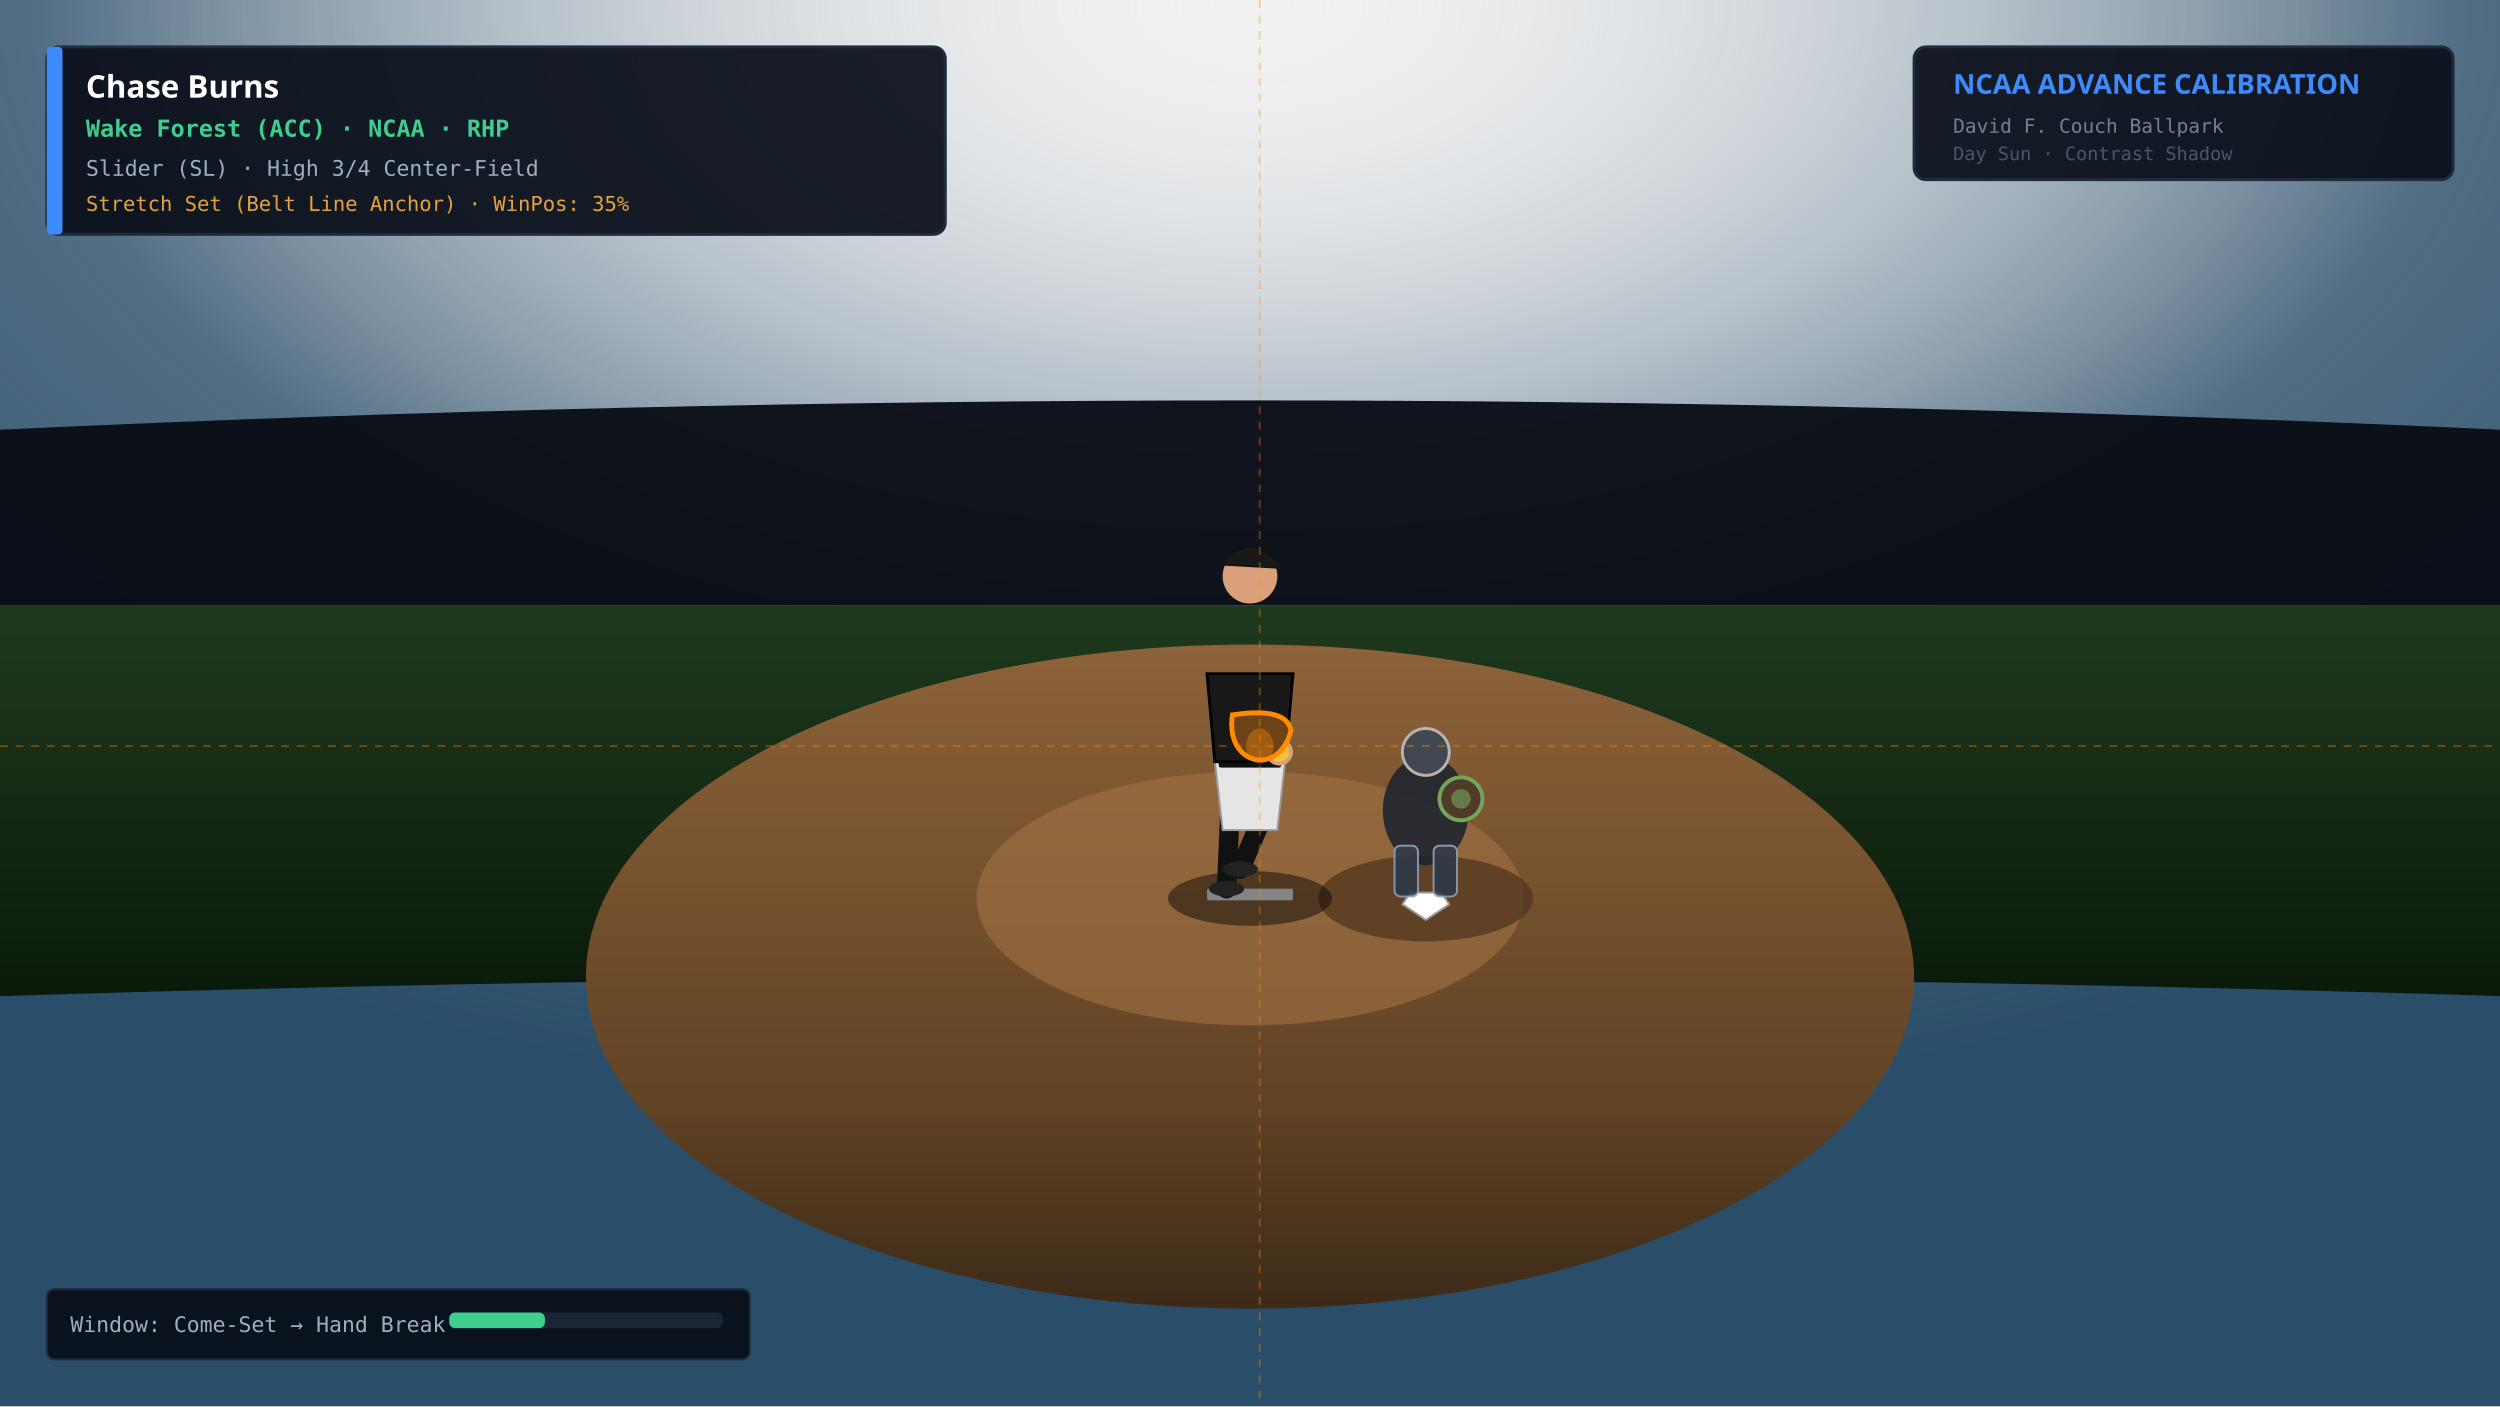
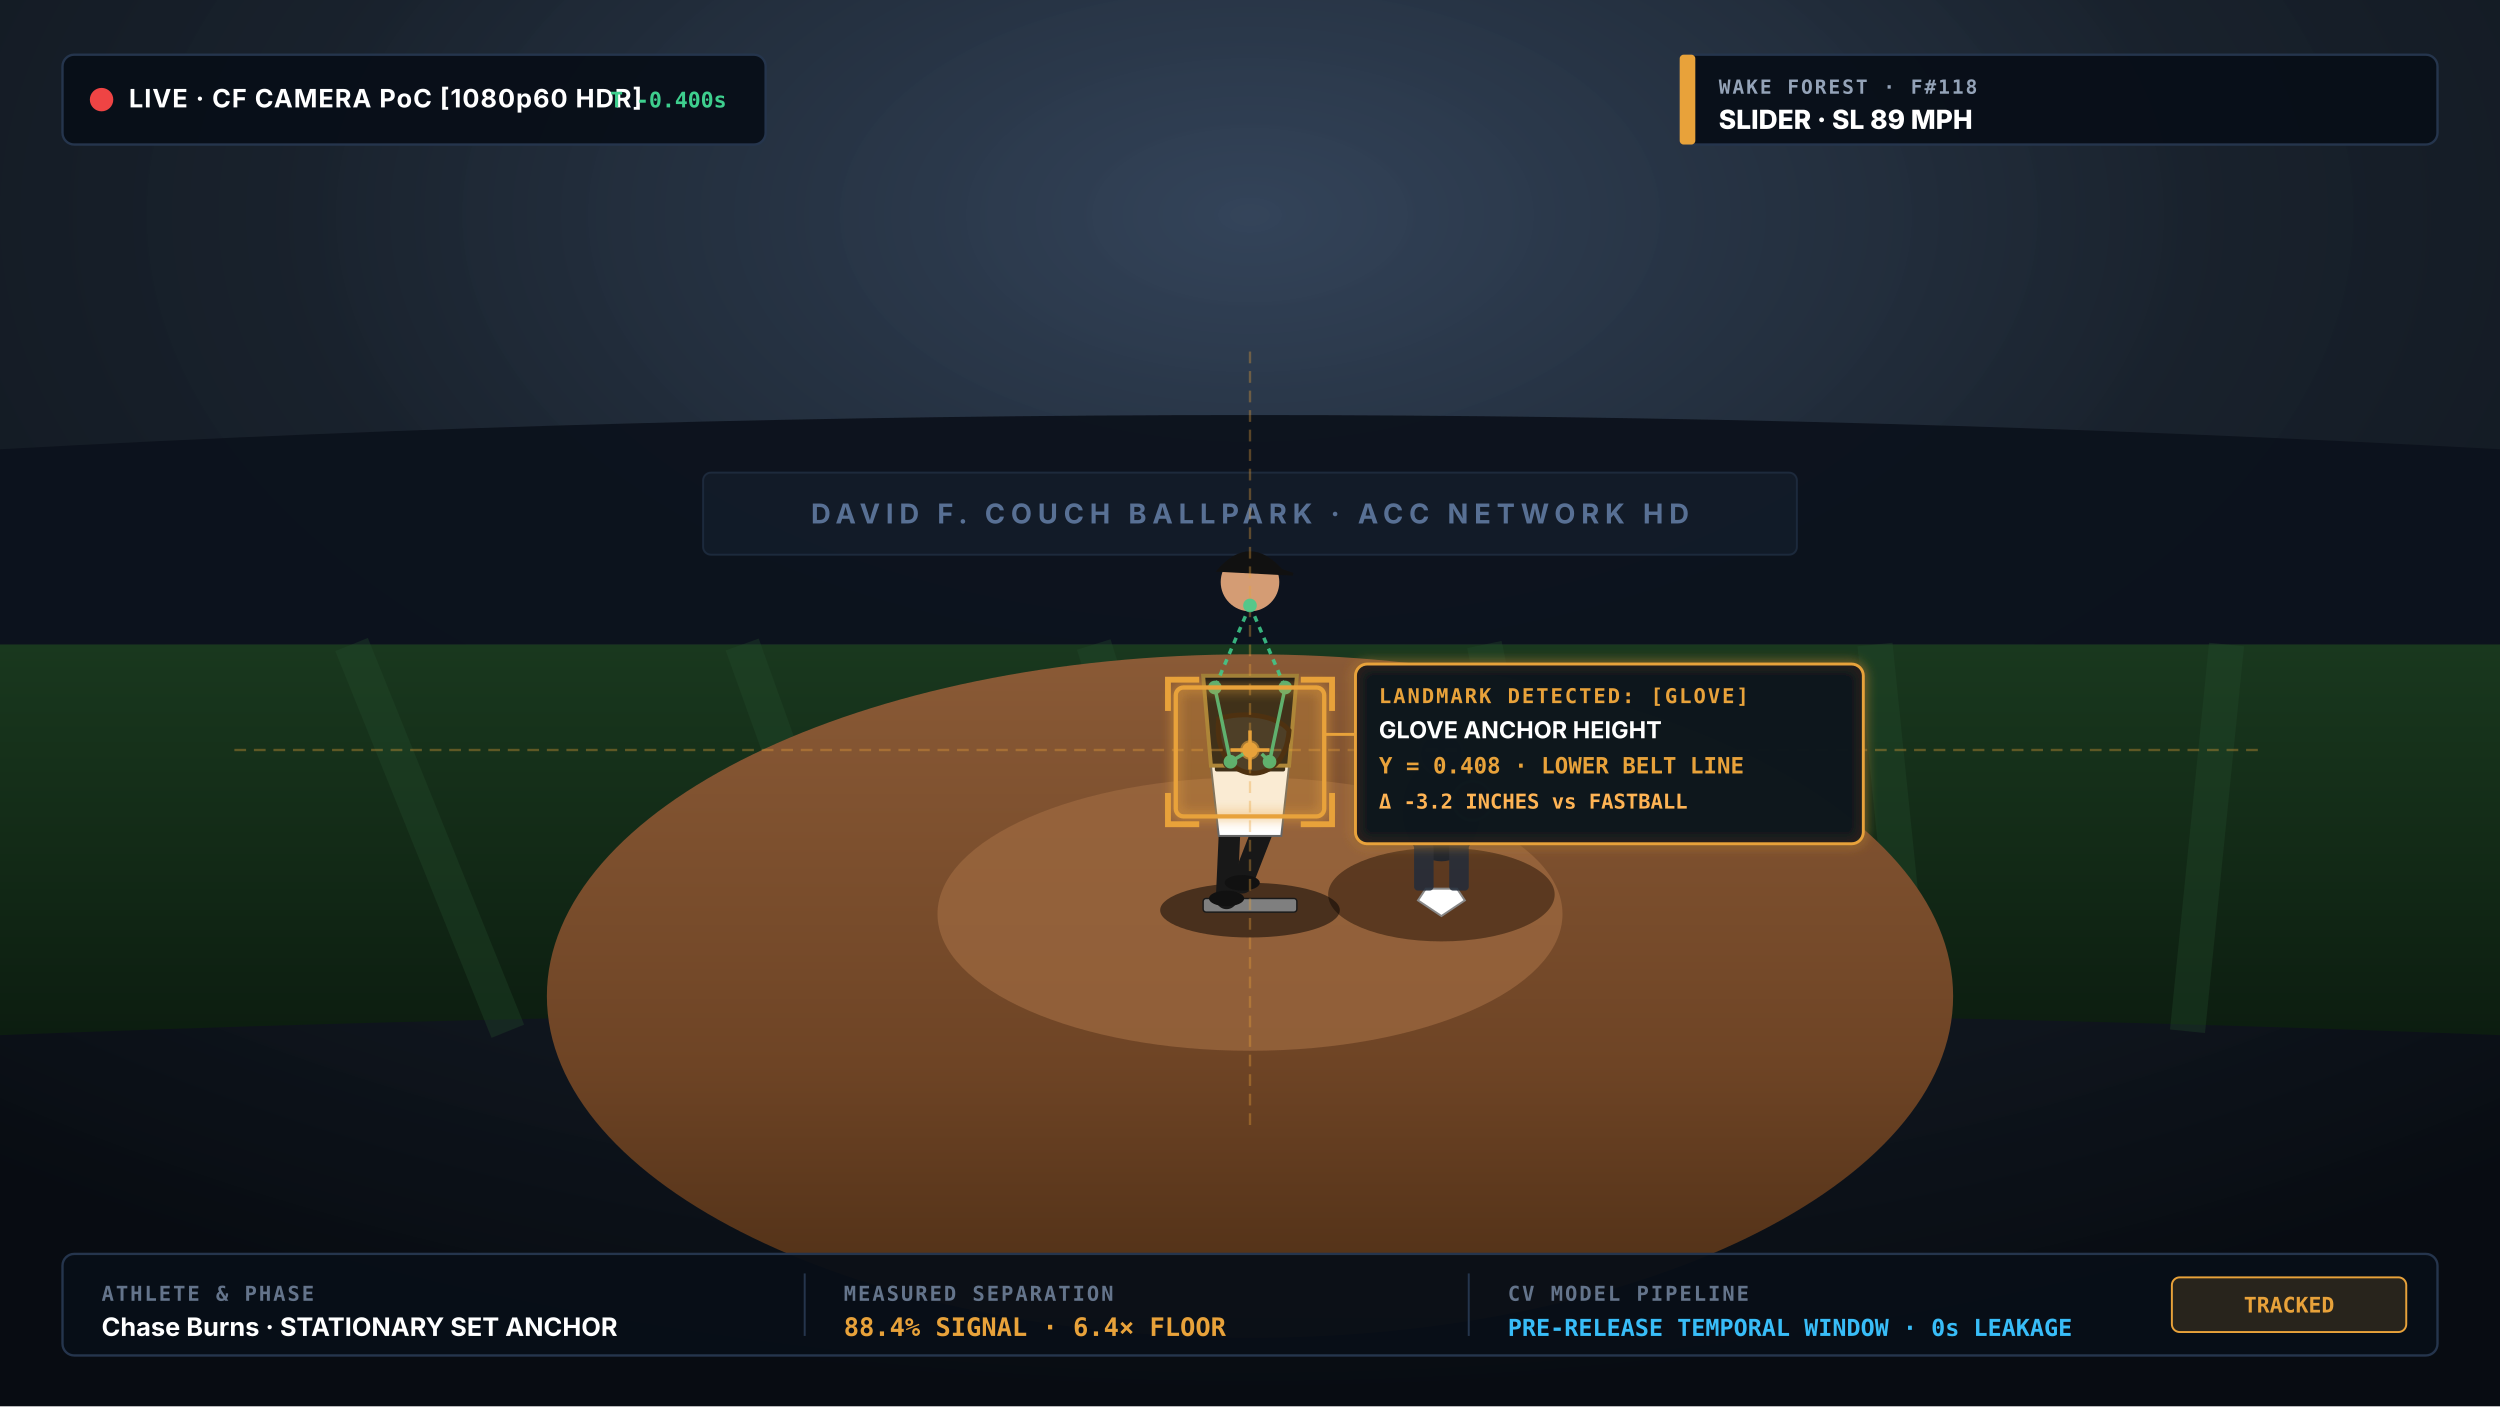
- <svg xmlns="http://www.w3.org/2000/svg" viewBox="0 0 1280 720" width="1280" height="720">
+ <svg xmlns="http://www.w3.org/2000/svg" viewBox="0 0 1280 720" width="1280" height="720" style="background:#0a0e14; font-family:'Manrope', -apple-system, BlinkMacSystemFont, sans-serif;">
  <defs>
-     <radialGradient id="stadiumLights" cx="50%" cy="0%" r="80%">
-       <stop offset="0%" stop-color="#ffffff" stop-opacity="0.08" />
-       <stop offset="60%" stop-color="#2a4d69" stop-opacity="0.8" />
-       <stop offset="100%" stop-color="#2a4d69" stop-opacity="1" />
+     <radialGradient id="stadiumGlow" cx="50%" cy="15%" r="85%">
+       <stop offset="0%" stop-color="#2a3b52" stop-opacity="0.95" />
+       <stop offset="45%" stop-color="#141d28" stop-opacity="0.98" />
+       <stop offset="100%" stop-color="#080c12" stop-opacity="1.0" />
    </radialGradient>
-     <linearGradient id="moundDirt" x1="0%" y1="0%" x2="0%" y2="100%">
-       <stop offset="0%" stop-color="#8c6239" />
-       <stop offset="70%" stop-color="#604224" />
-       <stop offset="100%" stop-color="#3d2a17" />
+     <linearGradient id="grassStripes" x1="0%" y1="0%" x2="0%" y2="100%">
+       <stop offset="0%" stop-color="#19381e" />
+       <stop offset="50%" stop-color="#132b17" />
+       <stop offset="100%" stop-color="#0c1d10" />
    </linearGradient>
-     <linearGradient id="grassGrad" x1="0%" y1="0%" x2="0%" y2="100%">
-       <stop offset="0%" stop-color="#1e3a1e" />
-       <stop offset="100%" stop-color="#0a1a0a" />
+     <linearGradient id="moundClay" x1="0%" y1="0%" x2="0%" y2="100%">
+       <stop offset="0%" stop-color="#8a5a36" />
+       <stop offset="60%" stop-color="#6e4425" />
+       <stop offset="100%" stop-color="#4a2c14" />
    </linearGradient>
+     <linearGradient id="reticleGrad" x1="0%" y1="0%" x2="100%" y2="100%">
+       <stop offset="0%" stop-color="#e8a23a" stop-opacity="0.9" />
+       <stop offset="100%" stop-color="#e8a23a" stop-opacity="0.3" />
+     </linearGradient>
+     <filter id="softGlow" x="-20%" y="-20%" width="140%" height="140%">
+       <feGaussianBlur stdDeviation="3" result="blur" />
+       <feMerge>
+         <feMergeNode in="blur" />
+         <feMergeNode in="SourceGraphic" />
+       </feMerge>
+     </filter>
  </defs>
-   <rect width="1280" height="720" fill="url(#stadiumLights)" />
-   <path d="M0,220 Q640,190 1280,220 L1280,310 L0,310 Z" fill="#080c14" opacity="0.95" />
-   <path d="M0,310 L1280,310 L1280,510 Q640,490 0,510 Z" fill="url(#grassGrad)" />
-   <ellipse cx="640" cy="500" rx="340" ry="170" fill="url(#moundDirt)" />
-   <ellipse cx="640" cy="460" rx="140" ry="65" fill="#a07242" opacity="0.6" />
-   <rect x="618" y="455" width="44" height="6" fill="#f0f0f0" rx="1" />
-   <ellipse cx="730" cy="460" rx="55" ry="22" fill="#50351d" opacity="0.75" />
-   <polygon points="722,457 738,457 742,463 730,471 718,463" fill="#ffffff" stroke="#999" stroke-width="1" />
-   <g id="catcher-silhouette" opacity="0.88">
-     <ellipse cx="730" cy="415" rx="22" ry="28" fill="#1c2430" />
-     <circle cx="730" cy="385" r="12" fill="#3a4556" stroke="#c0c0c0" stroke-width="1.5" />
-     <rect x="714" y="433" width="12" height="26" fill="#2d3748" rx="3" stroke="#88a0b8" stroke-width="1" />
-     <rect x="734" y="433" width="12" height="26" fill="#2d3748" rx="3" stroke="#88a0b8" stroke-width="1" />
-     <circle cx="748" cy="409" r="11" fill="#4a3728" stroke="#70af5f" stroke-width="2" />
-     <circle cx="748" cy="409" r="5" fill="#70af5f" opacity="0.6" />
+   <rect width="1280" height="720" fill="url(#stadiumGlow)" />
+   <path d="M0,230 Q640,195 1280,230 L1280,330 L0,330 Z" fill="#0c121c" opacity="0.95" />
+   <rect x="360" y="242" width="560" height="42" rx="4" fill="#141e2e" opacity="0.65" stroke="#25354d" stroke-width="1" />
+   <text x="640" y="268" fill="#587094" font-size="14" font-weight="700" letter-spacing="3" text-anchor="middle">DAVID F. COUCH BALLPARK · ACC NETWORK HD</text>
+   <path d="M0,330 L1280,330 L1280,530 Q640,505 0,530 Z" fill="url(#grassStripes)" />
+   <path d="M180,330 L260,528 M380,330 L450,525 M560,330 L620,522 M760,330 L800,522 M960,330 L980,525 M1140,330 L1120,528" stroke="#234a2a" stroke-width="18" opacity="0.35" />
+   <ellipse cx="640" cy="510" rx="360" ry="175" fill="url(#moundClay)" />
+   <ellipse cx="640" cy="468" rx="160" ry="70" fill="#9e6940" opacity="0.7" />
+   <rect x="616" y="460" width="48" height="7" fill="#ffffff" rx="1.5" stroke="#333" stroke-width="0.75" />
+   <ellipse cx="738" cy="458" rx="58" ry="24" fill="#4d3019" opacity="0.8" />
+   <polygon points="730,455 746,455 750,461 738,469 726,461" fill="#ffffff" stroke="#888" stroke-width="1" />
+   <g opacity="0.85">
+     <ellipse cx="738" cy="415" rx="20" ry="26" fill="#18222f" />
+     <circle cx="738" cy="386" r="11" fill="#2d3a4d" stroke="#60728c" stroke-width="1" />
+     <rect x="724" y="432" width="10" height="24" fill="#222c3a" rx="2" />
+     <rect x="742" y="432" width="10" height="24" fill="#222c3a" rx="2" />
+     <circle cx="754" cy="410" r="10" fill="#442a18" stroke="#4ade80" stroke-width="1.5" />
  </g>
-   <g id="pitcher-anatomy">
-     <ellipse cx="640" cy="460" rx="42" ry="14" fill="#000000" opacity="0.45" />
-     <line x1="630" y1="410" x2="628" y2="455" stroke="#111111" stroke-width="10" stroke-linecap="round" />
-     <line x1="650" y1="410" x2="635" y2="445" stroke="#111111" stroke-width="10" stroke-linecap="round" />
-     <ellipse cx="628" cy="455" rx="9" ry="4" fill="#222" />
-     <ellipse cx="635" cy="445" rx="9" ry="4" fill="#222" />
-     <polygon points="622,390 658,390 654,425 626,425" fill="#e5e5e5" stroke="#999" stroke-width="1" />
-     <rect x="624" y="388" width="32" height="5" fill="#111" rx="1" />
-     <path d="M618,345 L662,345 L658,390 L622,390 Z" fill="#181818" stroke="#000000" stroke-width="1.5" />
-     <circle cx="640" cy="295" r="14" fill="#d9a07a" />
-     <path d="M625,289 Q640,271 655,289 L660,291 Z" fill="#181818" stroke="#111" stroke-width="1" />
-     <line x1="656" y1="352" x2="655" y2="385" stroke="#181818" stroke-width="8" stroke-linecap="round" />
-     <circle cx="655" cy="385" r="6" fill="#f0c040" stroke="#d9a07a" stroke-width="2" />
-     <line x1="624" y1="352" x2="645" y2="382" stroke="#181818" stroke-width="8" stroke-linecap="round" />
-     <path d="M631,366 C627,392 655,398 661,374 C659,364 645,364 631,366 Z" fill="#6d4218" stroke="#ff8c00" stroke-width="2.5" />
-     <ellipse cx="645" cy="382" rx="7" ry="9" fill="#ff8c00" opacity="0.35" />
+   <g id="athlete-pose">
+     <ellipse cx="640" cy="466" rx="46" ry="14" fill="#000000" opacity="0.5" />
+     <line x1="630" y1="416" x2="628" y2="460" stroke="#181818" stroke-width="11" stroke-linecap="round" />
+     <line x1="650" y1="416" x2="636" y2="452" stroke="#181818" stroke-width="11" stroke-linecap="round" />
+     <ellipse cx="628" cy="460" rx="9" ry="4" fill="#111111" />
+     <ellipse cx="636" cy="452" rx="9" ry="4" fill="#111111" />
+     <polygon points="620,392 660,392 656,428 624,428" fill="#ffffff" stroke="#666666" stroke-width="1" />
+     <rect x="622" y="390" width="36" height="5" fill="#111111" rx="1" />
+     <path d="M616,346 L664,346 L660,392 L620,392 Z" fill="#111111" stroke="#9e7e38" stroke-width="2" />
+     <circle cx="640" cy="298" r="15" fill="#d49c74" />
+     <path d="M624,292 Q640,274 656,292 L662,294 Z" fill="#111111" stroke="#111111" stroke-width="1.5" />
+     <line x1="658" y1="352" x2="650" y2="390" stroke="#111111" stroke-width="8" stroke-linecap="round" />
+     <line x1="650" y1="390" x2="646" y2="386" stroke="#111111" stroke-width="7" stroke-linecap="round" />
+     <circle cx="646" cy="386" r="6.5" fill="#d49c74" stroke="#885533" stroke-width="1.5" />
+     <line x1="622" y1="352" x2="630" y2="390" stroke="#111111" stroke-width="8" stroke-linecap="round" />
+     <line x1="630" y1="390" x2="636" y2="384" stroke="#111111" stroke-width="7" stroke-linecap="round" />
+     <path d="M624,368 C620,402 658,406 660,374 C654,366 636,364 624,368 Z" fill="#222222" stroke="#221105" stroke-width="2.5" />
+     <circle cx="640" cy="384" r="5" fill="#e8a23a" opacity="0.6" />
  </g>
-   <g opacity="0.35">
-     <line x1="0" y1="382" x2="1280" y2="382" stroke="#ff8c00" stroke-dasharray="4,4" stroke-width="1" />
-     <line x1="645" y1="0" x2="645" y2="720" stroke="#ff8c00" stroke-dasharray="4,4" stroke-width="1" />
+   <line x1="120" y1="384" x2="1160" y2="384" stroke="#e8a23a" stroke-opacity="0.35" stroke-dasharray="6,4" stroke-width="1.2" />
+   <line x1="640" y1="180" x2="640" y2="580" stroke="#e8a23a" stroke-opacity="0.35" stroke-dasharray="6,4" stroke-width="1.2" />
+   <g opacity="0.85">
+     <line x1="640" y1="310" x2="622" y2="352" stroke="#3ecf8e" stroke-width="1.8" stroke-dasharray="3,3" />
+     <line x1="640" y1="310" x2="658" y2="352" stroke="#3ecf8e" stroke-width="1.8" stroke-dasharray="3,3" />
+     <line x1="622" y1="352" x2="630" y2="390" stroke="#3ecf8e" stroke-width="1.8" />
+     <line x1="658" y1="352" x2="650" y2="390" stroke="#3ecf8e" stroke-width="1.8" />
+     <line x1="630" y1="390" x2="640" y2="384" stroke="#3ecf8e" stroke-width="1.8" />
+     <line x1="650" y1="390" x2="646" y2="386" stroke="#3ecf8e" stroke-width="1.8" />
+     <circle cx="640" cy="310" r="3.5" fill="#3ecf8e" />
+     <circle cx="622" cy="352" r="3.5" fill="#3ecf8e" />
+     <circle cx="658" cy="352" r="3.5" fill="#3ecf8e" />
+     <circle cx="630" cy="390" r="3.5" fill="#3ecf8e" />
+     <circle cx="650" cy="390" r="3.5" fill="#3ecf8e" />
  </g>
-   <rect x="24" y="24" width="460" height="96" fill="#080e18" fill-opacity="0.92" rx="6" stroke="#1f2c3f" stroke-width="1.5" />
-   <rect x="24" y="24" width="8" height="96" fill="#3d8bfd" rx="2" />
-   <text x="44" y="50" fill="#ffffff" font-family="Manrope, sans-serif" font-size="16" font-weight="700">Chase Burns</text>
-   <text x="44" y="70" fill="#3ecf8e" font-family="IBM Plex Mono, monospace" font-size="12" font-weight="600">Wake Forest (ACC) · NCAA · RHP</text>
-   <text x="44" y="90" fill="#a0aec0" font-family="IBM Plex Mono, monospace" font-size="11">Slider (SL) · High 3/4 Center-Field</text>
-   <text x="44" y="108" fill="#e8a23a" font-family="IBM Plex Mono, monospace" font-size="10.5">Stretch Set (Belt Line Anchor) · WinPos: 35%</text>
-   <rect x="980" y="24" width="276" height="68" fill="#080e18" fill-opacity="0.92" rx="6" stroke="#1f2c3f" stroke-width="1.5" />
-   <text x="1000" y="48" fill="#3d8bfd" font-family="Manrope, sans-serif" font-size="14" font-weight="800">NCAA ADVANCE CALIBRATION</text>
-   <text x="1000" y="68" fill="#718096" font-family="IBM Plex Mono, monospace" font-size="10">David F. Couch Ballpark</text>
-   <text x="1000" y="82" fill="#4a5568" font-family="IBM Plex Mono, monospace" font-size="9.5">Day Sun · Contrast Shadow</text>
-   <rect x="24" y="660" width="360" height="36" fill="#080e18" fill-opacity="0.92" rx="4" stroke="#1f2c3f" stroke-width="1" />
-   <text x="36" y="682" fill="#a0aec0" font-family="IBM Plex Mono, monospace" font-size="11">Window: Come-Set → Hand Break</text>
-   <rect x="230" y="672" width="140" height="8" fill="#1a2636" rx="3" />
-   <rect x="230" y="672" width="49" height="8" fill="#3ecf8e" rx="3" />
+   <rect x="602" y="352" width="76" height="66" fill="#e8a23a" fill-opacity="0.12" stroke="#e8a23a" stroke-width="2.2" rx="4" filter="url(#softGlow)" />
+   <path d="M598,364 L598,348 L614,348" stroke="#e8a23a" stroke-width="3" fill="none" />
+   <path d="M682,364 L682,348 L666,348" stroke="#e8a23a" stroke-width="3" fill="none" />
+   <path d="M598,406 L598,422 L614,422" stroke="#e8a23a" stroke-width="3" fill="none" />
+   <path d="M682,406 L682,422 L666,422" stroke="#e8a23a" stroke-width="3" fill="none" />
+   <circle cx="640" cy="384" r="4" fill="#e8a23a" />
+   <line x1="630" y1="384" x2="650" y2="384" stroke="#e8a23a" stroke-width="1.8" />
+   <line x1="640" y1="374" x2="640" y2="394" stroke="#e8a23a" stroke-width="1.8" />
+   <g transform="translate(694, 340)">
+     <rect width="260" height="92" rx="6" fill="#0b131e" fill-opacity="0.92" stroke="#e8a23a" stroke-width="1.5" filter="url(#softGlow)" />
+     <text x="12" y="20" fill="#e8a23a" font-size="10.5" font-weight="800" font-family="'IBM Plex Mono', monospace" letter-spacing="1">LANDMARK DETECTED: [GLOVE]</text>
+     <text x="12" y="38" fill="#ffffff" font-size="12" font-weight="700">GLOVE ANCHOR HEIGHT</text>
+     <text x="12" y="56" fill="#e8a23a" font-size="11.5" font-weight="700" font-family="'IBM Plex Mono', monospace">Y = 0.408 · LOWER BELT LINE</text>
+     <text x="12" y="74" fill="#ffb454" font-size="10.5" font-weight="600" font-family="'IBM Plex Mono', monospace">Δ -3.2 INCHES vs FASTBALL</text>
+     <line x1="0" y1="36" x2="-16" y2="36" stroke="#e8a23a" stroke-width="1.5" />
+   </g>
+   <g transform="translate(32, 28)">
+     <rect width="360" height="46" rx="6" fill="#080e18" fill-opacity="0.94" stroke="#25354d" stroke-width="1.2" />
+     <circle cx="20" cy="23" r="6" fill="#ef4444" />
+     <text x="34" y="27" fill="#ffffff" font-size="13" font-weight="700" letter-spacing="0.5">LIVE · CF CAMERA PoC [1080p60 HDR]</text>
+     <text x="340" y="27" fill="#3ecf8e" font-size="11" font-weight="700" font-family="'IBM Plex Mono', monospace" text-anchor="end">T -0.400s</text>
+   </g>
+   <g transform="translate(860, 28)">
+     <rect width="388" height="46" rx="6" fill="#080e18" fill-opacity="0.94" stroke="#25354d" stroke-width="1.2" />
+     <rect x="0" y="0" width="8" height="46" rx="2" fill="#e8a23a" />
+     <text x="20" y="20" fill="#94a3b8" font-size="10" font-weight="800" letter-spacing="1" font-family="'IBM Plex Mono', monospace">WAKE FOREST · F#118</text>
+     <text x="20" y="38" fill="#ffffff" font-size="13.5" font-weight="800">SLIDER · SL 89 MPH</text>
+   </g>
+   <g transform="translate(32, 642)">
+     <rect width="1216" height="52" rx="6" fill="#080e18" fill-opacity="0.94" stroke="#25354d" stroke-width="1.2" />
+     <text x="20" y="24" fill="#64748b" font-size="10.5" font-weight="800" letter-spacing="1" font-family="'IBM Plex Mono', monospace">ATHLETE &amp; PHASE</text>
+     <text x="20" y="42" fill="#ffffff" font-size="13" font-weight="700">Chase Burns · STATIONARY SET ANCHOR</text>
+     <line x1="380" y1="10" x2="380" y2="42" stroke="#25354d" stroke-width="1" />
+     <text x="400" y="24" fill="#64748b" font-size="10.5" font-weight="800" letter-spacing="1" font-family="'IBM Plex Mono', monospace">MEASURED SEPARATION</text>
+     <text x="400" y="42" fill="#e8a23a" font-size="13" font-weight="700" font-family="'IBM Plex Mono', monospace">88.4% SIGNAL · 6.4× FLOOR</text>
+     <line x1="720" y1="10" x2="720" y2="42" stroke="#25354d" stroke-width="1" />
+     <text x="740" y="24" fill="#64748b" font-size="10.5" font-weight="800" letter-spacing="1" font-family="'IBM Plex Mono', monospace">CV MODEL PIPELINE</text>
+     <text x="740" y="42" fill="#38bdf8" font-size="12" font-weight="600" font-family="'IBM Plex Mono', monospace">PRE-RELEASE TEMPORAL WINDOW · 0s LEAKAGE</text>
+     <rect x="1080" y="12" width="120" height="28" rx="4" fill="#e8a23a" fill-opacity="0.15" stroke="#e8a23a" stroke-width="1" />
+     <text x="1140" y="30" fill="#e8a23a" font-size="11" font-weight="800" font-family="'IBM Plex Mono', monospace" text-anchor="middle">TRACKED</text>
+   </g>
</svg>
